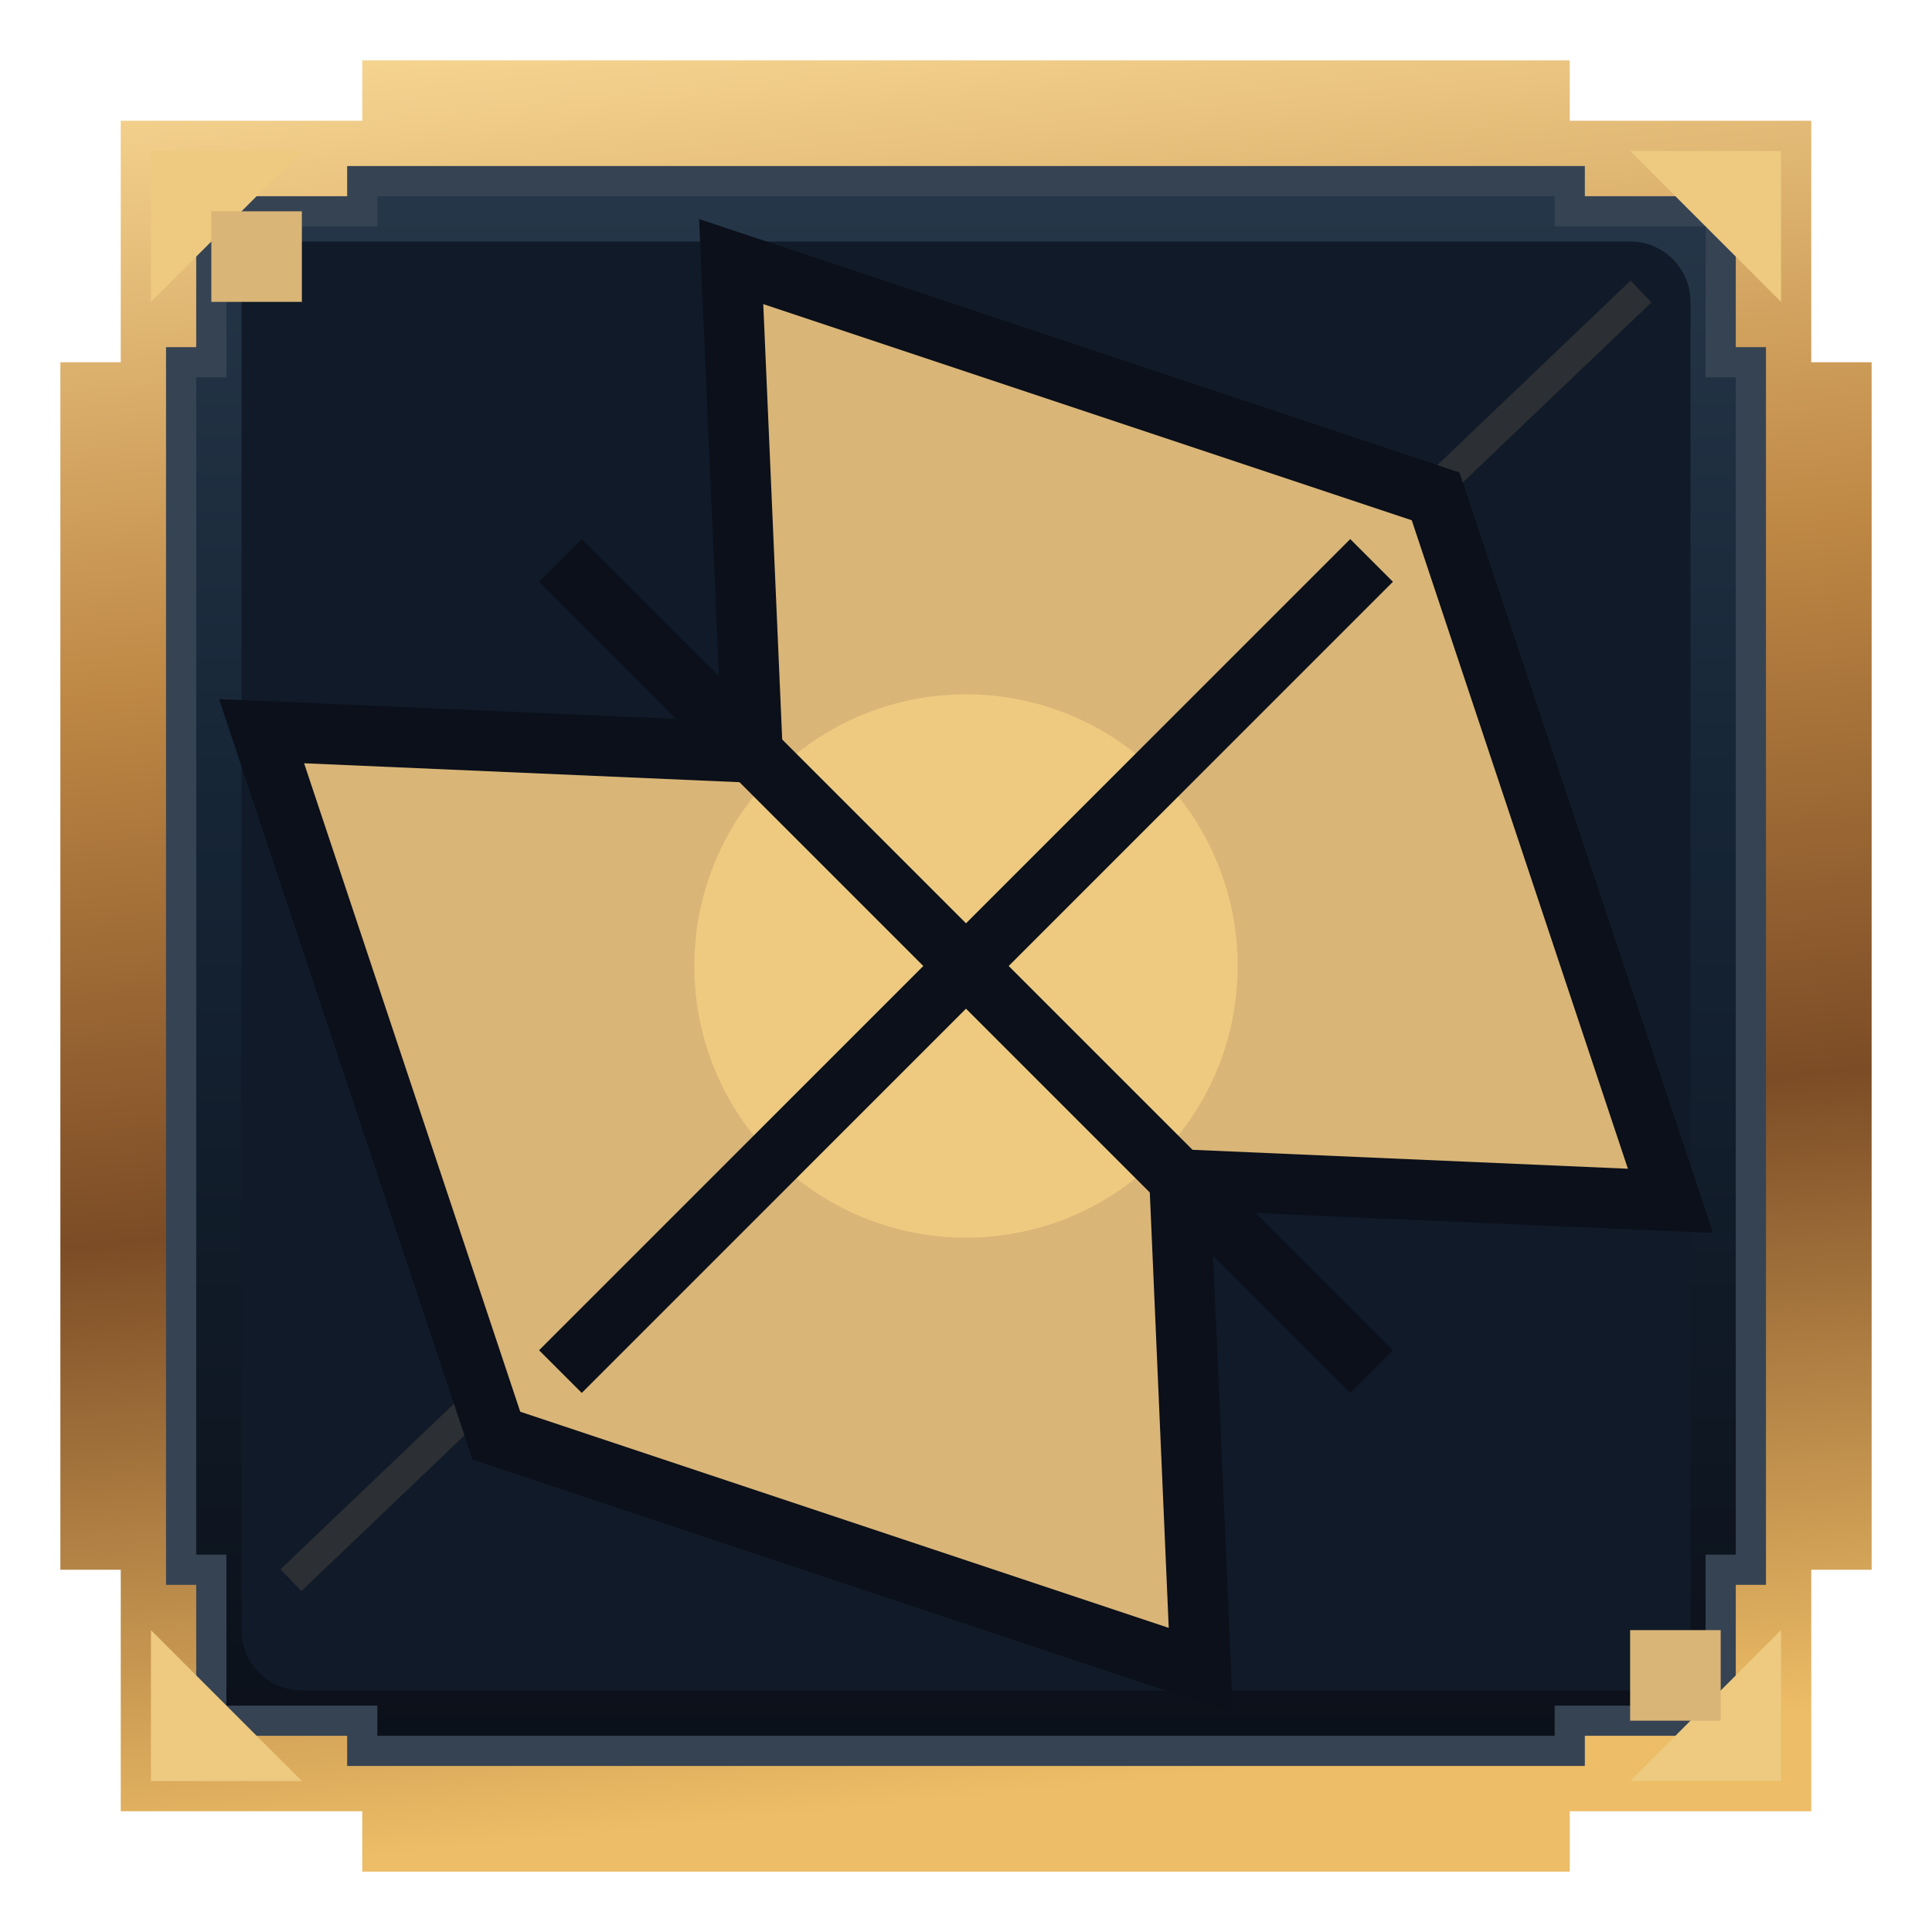
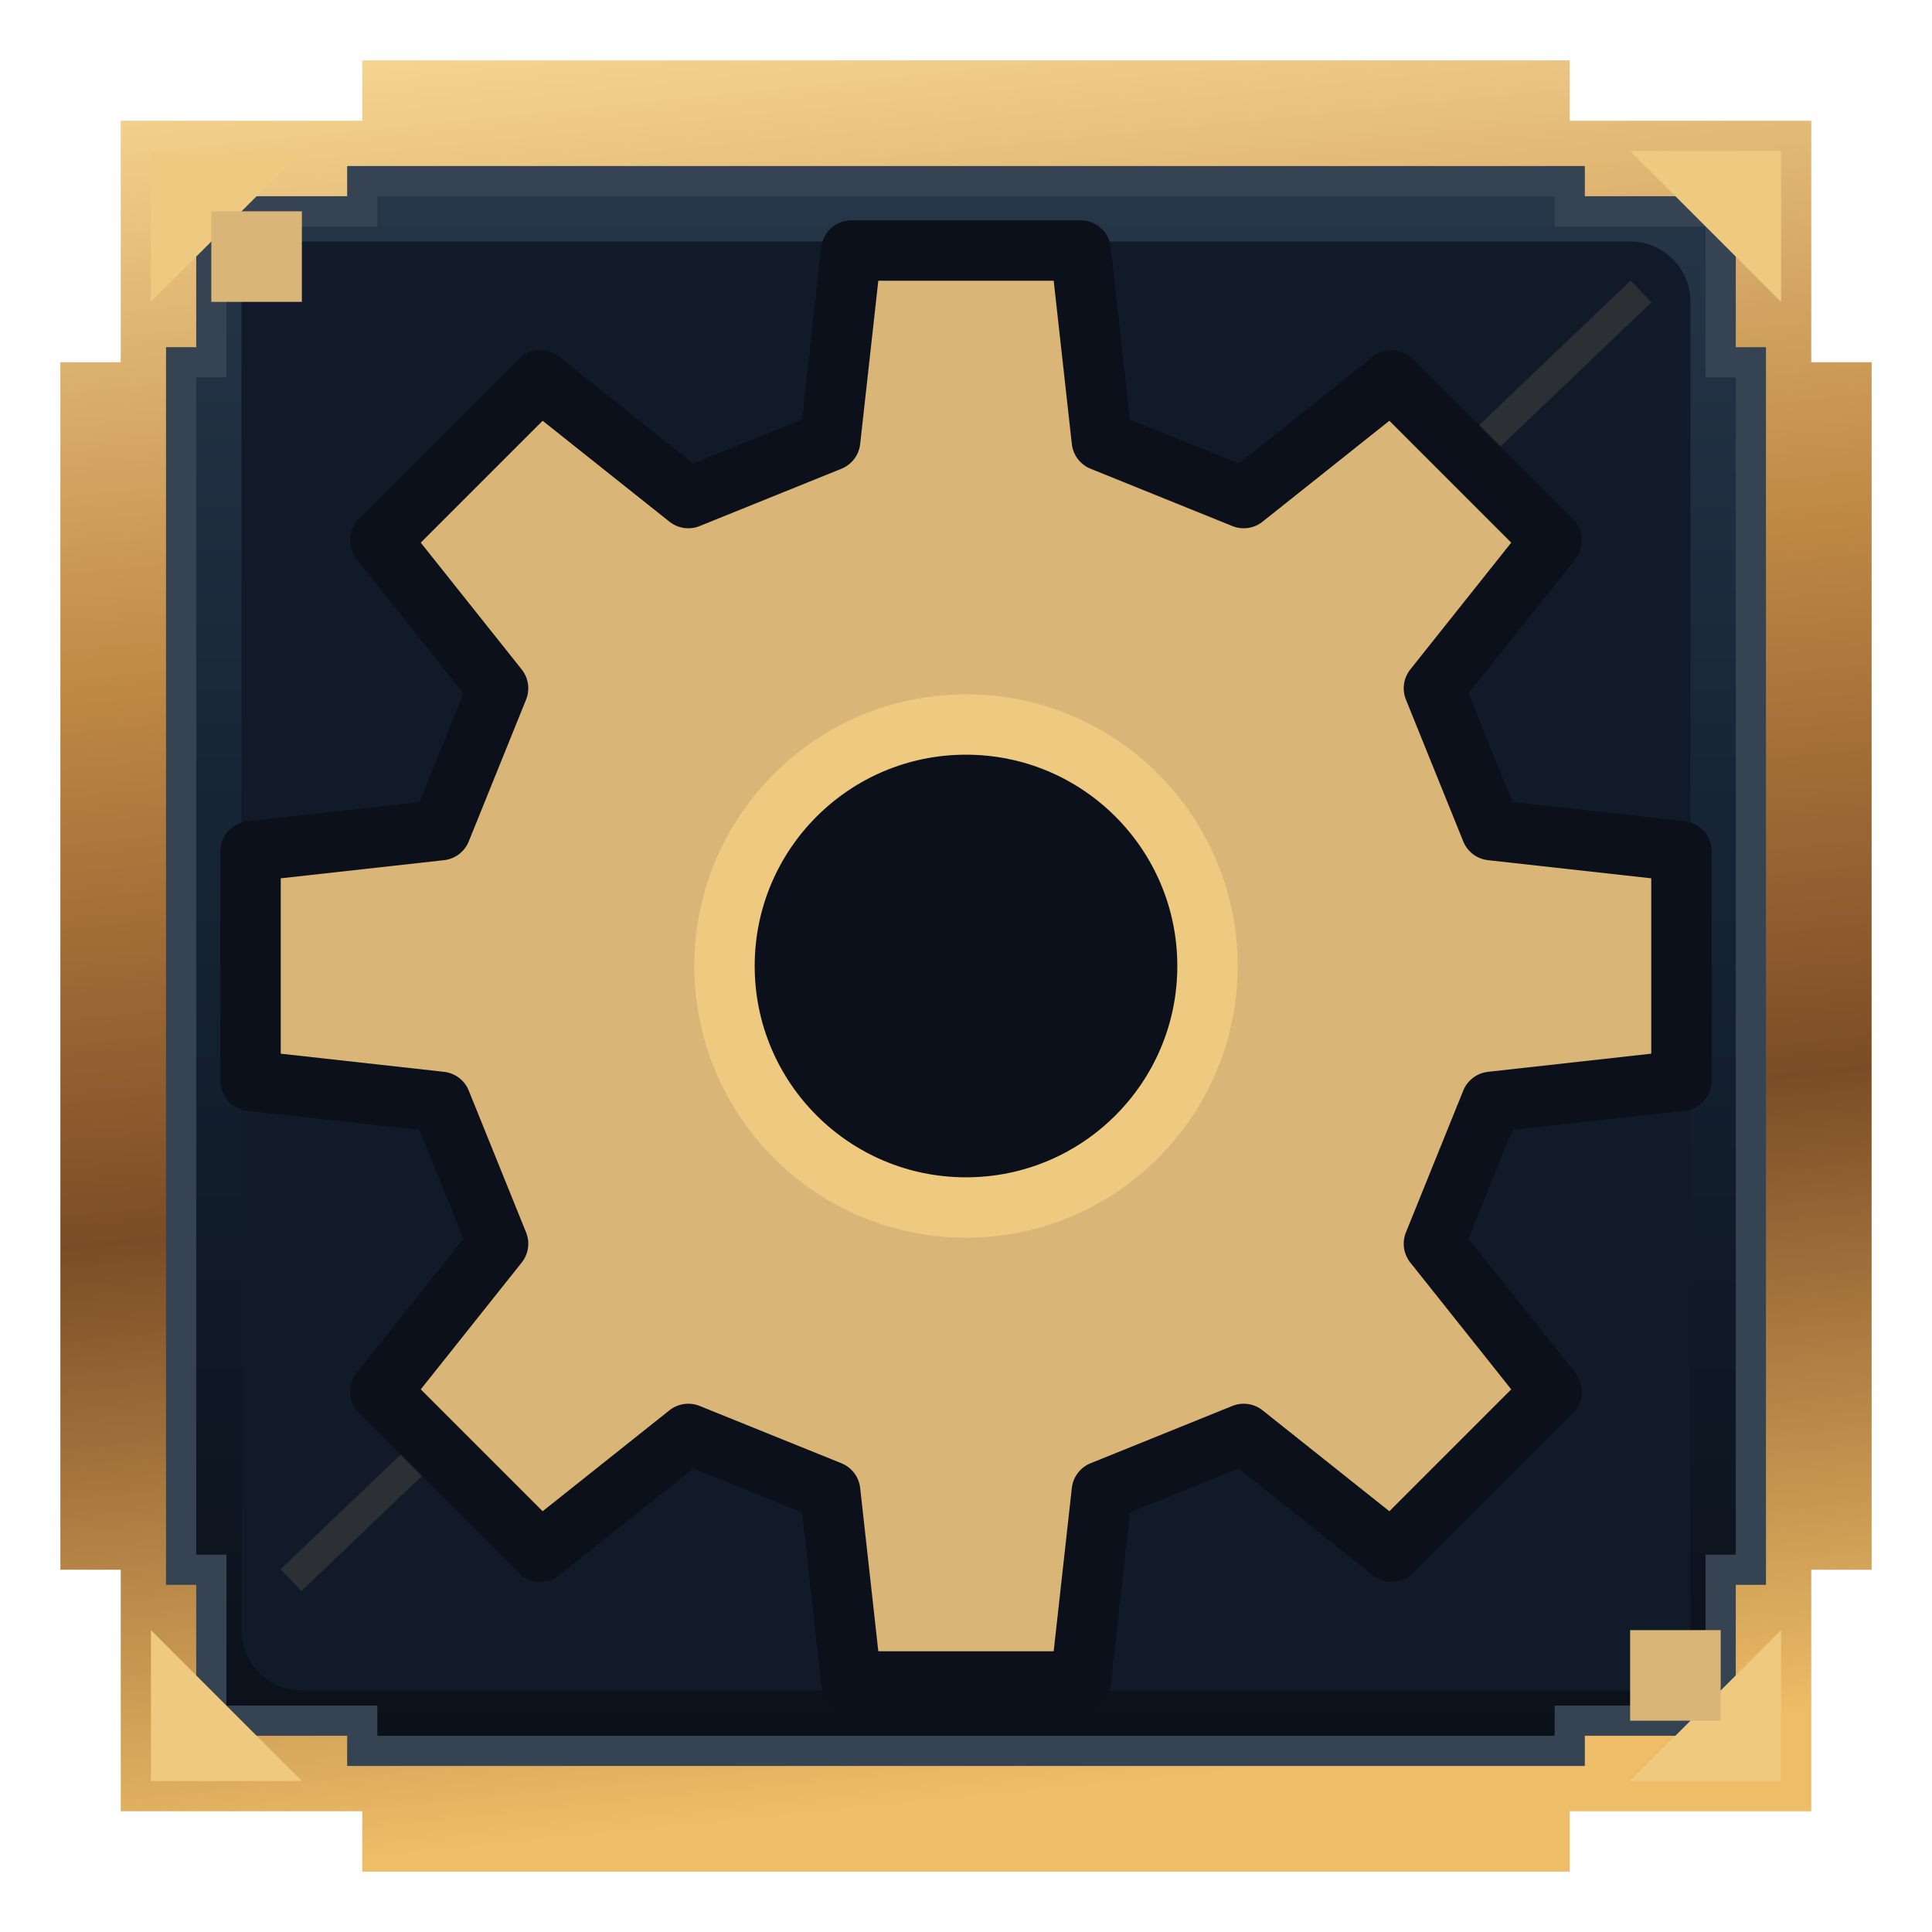
<svg xmlns="http://www.w3.org/2000/svg" width="64" height="64" viewBox="0 0 64 64">
  <defs>
    <linearGradient id="ui-settings-metal" x1="0" y1="0" x2="0.1" y2="1">
      <stop stop-color="#f8d894" />
      <stop offset=".35" stop-color="#be8744" />
      <stop offset=".65" stop-color="#7c4c26" />
      <stop offset="1" stop-color="#edbd67" />
    </linearGradient>
    <linearGradient id="ui-settings-night" x1="0" y1="0" x2="0" y2="1">
      <stop stop-color="#263749" />
      <stop offset=".4" stop-color="#162536" />
      <stop offset="1" stop-color="#0b1019" />
-     </linearGradient>
-     <linearGradient id="ui-settings-steel" x1="0" y1="0" x2="0" y2="1">
-       <stop stop-color="#657489" />
-       <stop offset=".5" stop-color="#2e3b4e" />
-       <stop offset="1" stop-color="#151b29" />
-     </linearGradient>
-     <linearGradient id="ui-settings-ember" x1="0" y1="0" x2="0" y2="1">
-       <stop stop-color="#ffc47d" />
-       <stop offset=".45" stop-color="#ef8c36" />
-       <stop offset="1" stop-color="#a84426" />
-     </linearGradient>
-     <linearGradient id="ui-settings-scarlet" x1="0" y1="0" x2="0" y2="1">
-       <stop stop-color="#fb8273" />
-       <stop offset="1" stop-color="#8e2834" />
-     </linearGradient>
-     <linearGradient id="ui-settings-chroma" x1="0" y1="0" x2="0" y2="1">
-       <stop stop-color="#90e8ff" />
-       <stop offset="1" stop-color="#2264bc" />
    </linearGradient>
  </defs>
  <path d="M12 2 H52 V4 H60 V12 H62 V52 H60 V60 H52 V62 H12 V60 H4 V52 H2 V12 H4 V4 H12Z" fill="url(#ui-settings-metal)" stroke="none" stroke-width="1" stroke-linejoin="miter" stroke-linecap="square" />
  <path d="M12 6 H52 V7 H57 V12 H58 V52 H57 V57 H52 V58 H12 V57 H7 V52 H6 V12 H7 V7 H12Z" fill="url(#ui-settings-night)" stroke="none" stroke-width="1" stroke-linejoin="miter" stroke-linecap="square" />
  <path d="M12 6 H52 V7 H57 V12 H58 V52 H57 V57 H52 V58 H12 V57 H7 V52 H6 V12 H7 V7 H12Z" fill="none" stroke="#364353" stroke-width="1" stroke-linejoin="miter" stroke-linecap="square" />
  <polygon points="5,5 10,5 5,10" fill="#edca80" stroke="none" stroke-width="1" stroke-linejoin="miter" />
  <polygon points="59,5 54,5 59,10" fill="#edca80" stroke="none" stroke-width="1" stroke-linejoin="miter" />
  <polygon points="5,59 10,59 5,54" fill="#edca80" stroke="none" stroke-width="1" stroke-linejoin="miter" />
  <polygon points="59,59 54,59 59,54" fill="#edca80" stroke="none" stroke-width="1" stroke-linejoin="miter" />
  <rect x="8" y="8" width="48" height="48" rx="2" fill="#101a28" stroke="none" stroke-width="0" />
  <g opacity=".14">
    <path d="M10 52 L54 10" stroke="#d9b577" stroke-width="1" stroke-linecap="square" />
  </g>
  <g>
-     <g transform="rotate(315 32 32)">
-       <path d="M10 32 L21 10 L32 22 L43 10 L54 32 L43 54 L32 42 L21 54Z" fill="#d9b577" stroke="#0b101a" stroke-width="2" stroke-linejoin="miter" stroke-linecap="square" />
-       <circle cx="32" cy="32" r="9" fill="#edca80" stroke="none" stroke-width="1" />
-       <path d="M14 32 H50 M32 14 V50" fill="none" stroke="#0b101a" stroke-width="2" stroke-linejoin="miter" stroke-linecap="square" />
-     </g>
+     <polygon points="49.4,27.5 55.7,28.2 55.7,35.8 49.4,36.5 47.5,41.2 51.4,46.1 46.1,51.4 41.2,47.5 36.5,49.4 35.8,55.7 28.2,55.7 27.5,49.4 22.8,47.5 17.9,51.4 12.6,46.1 16.5,41.2 14.6,36.5 8.3,35.8 8.3,28.2 14.6,27.5 16.5,22.8 12.6,17.9 17.9,12.6 22.8,16.5 27.5,14.6 28.2,8.3 35.8,8.3 36.5,14.6 41.2,16.5 46.1,12.6 51.4,17.9 47.5,22.8" fill="#d9b577" stroke="#0b101a" stroke-width="2" stroke-linejoin="round" />
+     <circle cx="32" cy="32" r="8" fill="#0b101a" stroke="#edca80" stroke-width="2" />
  </g>
  <rect x="7" y="7" width="3" height="3" rx="0" fill="#d9b577" stroke="none" stroke-width="1" />
  <rect x="54" y="54" width="3" height="3" rx="0" fill="#d9b577" stroke="none" stroke-width="1" />
</svg>
